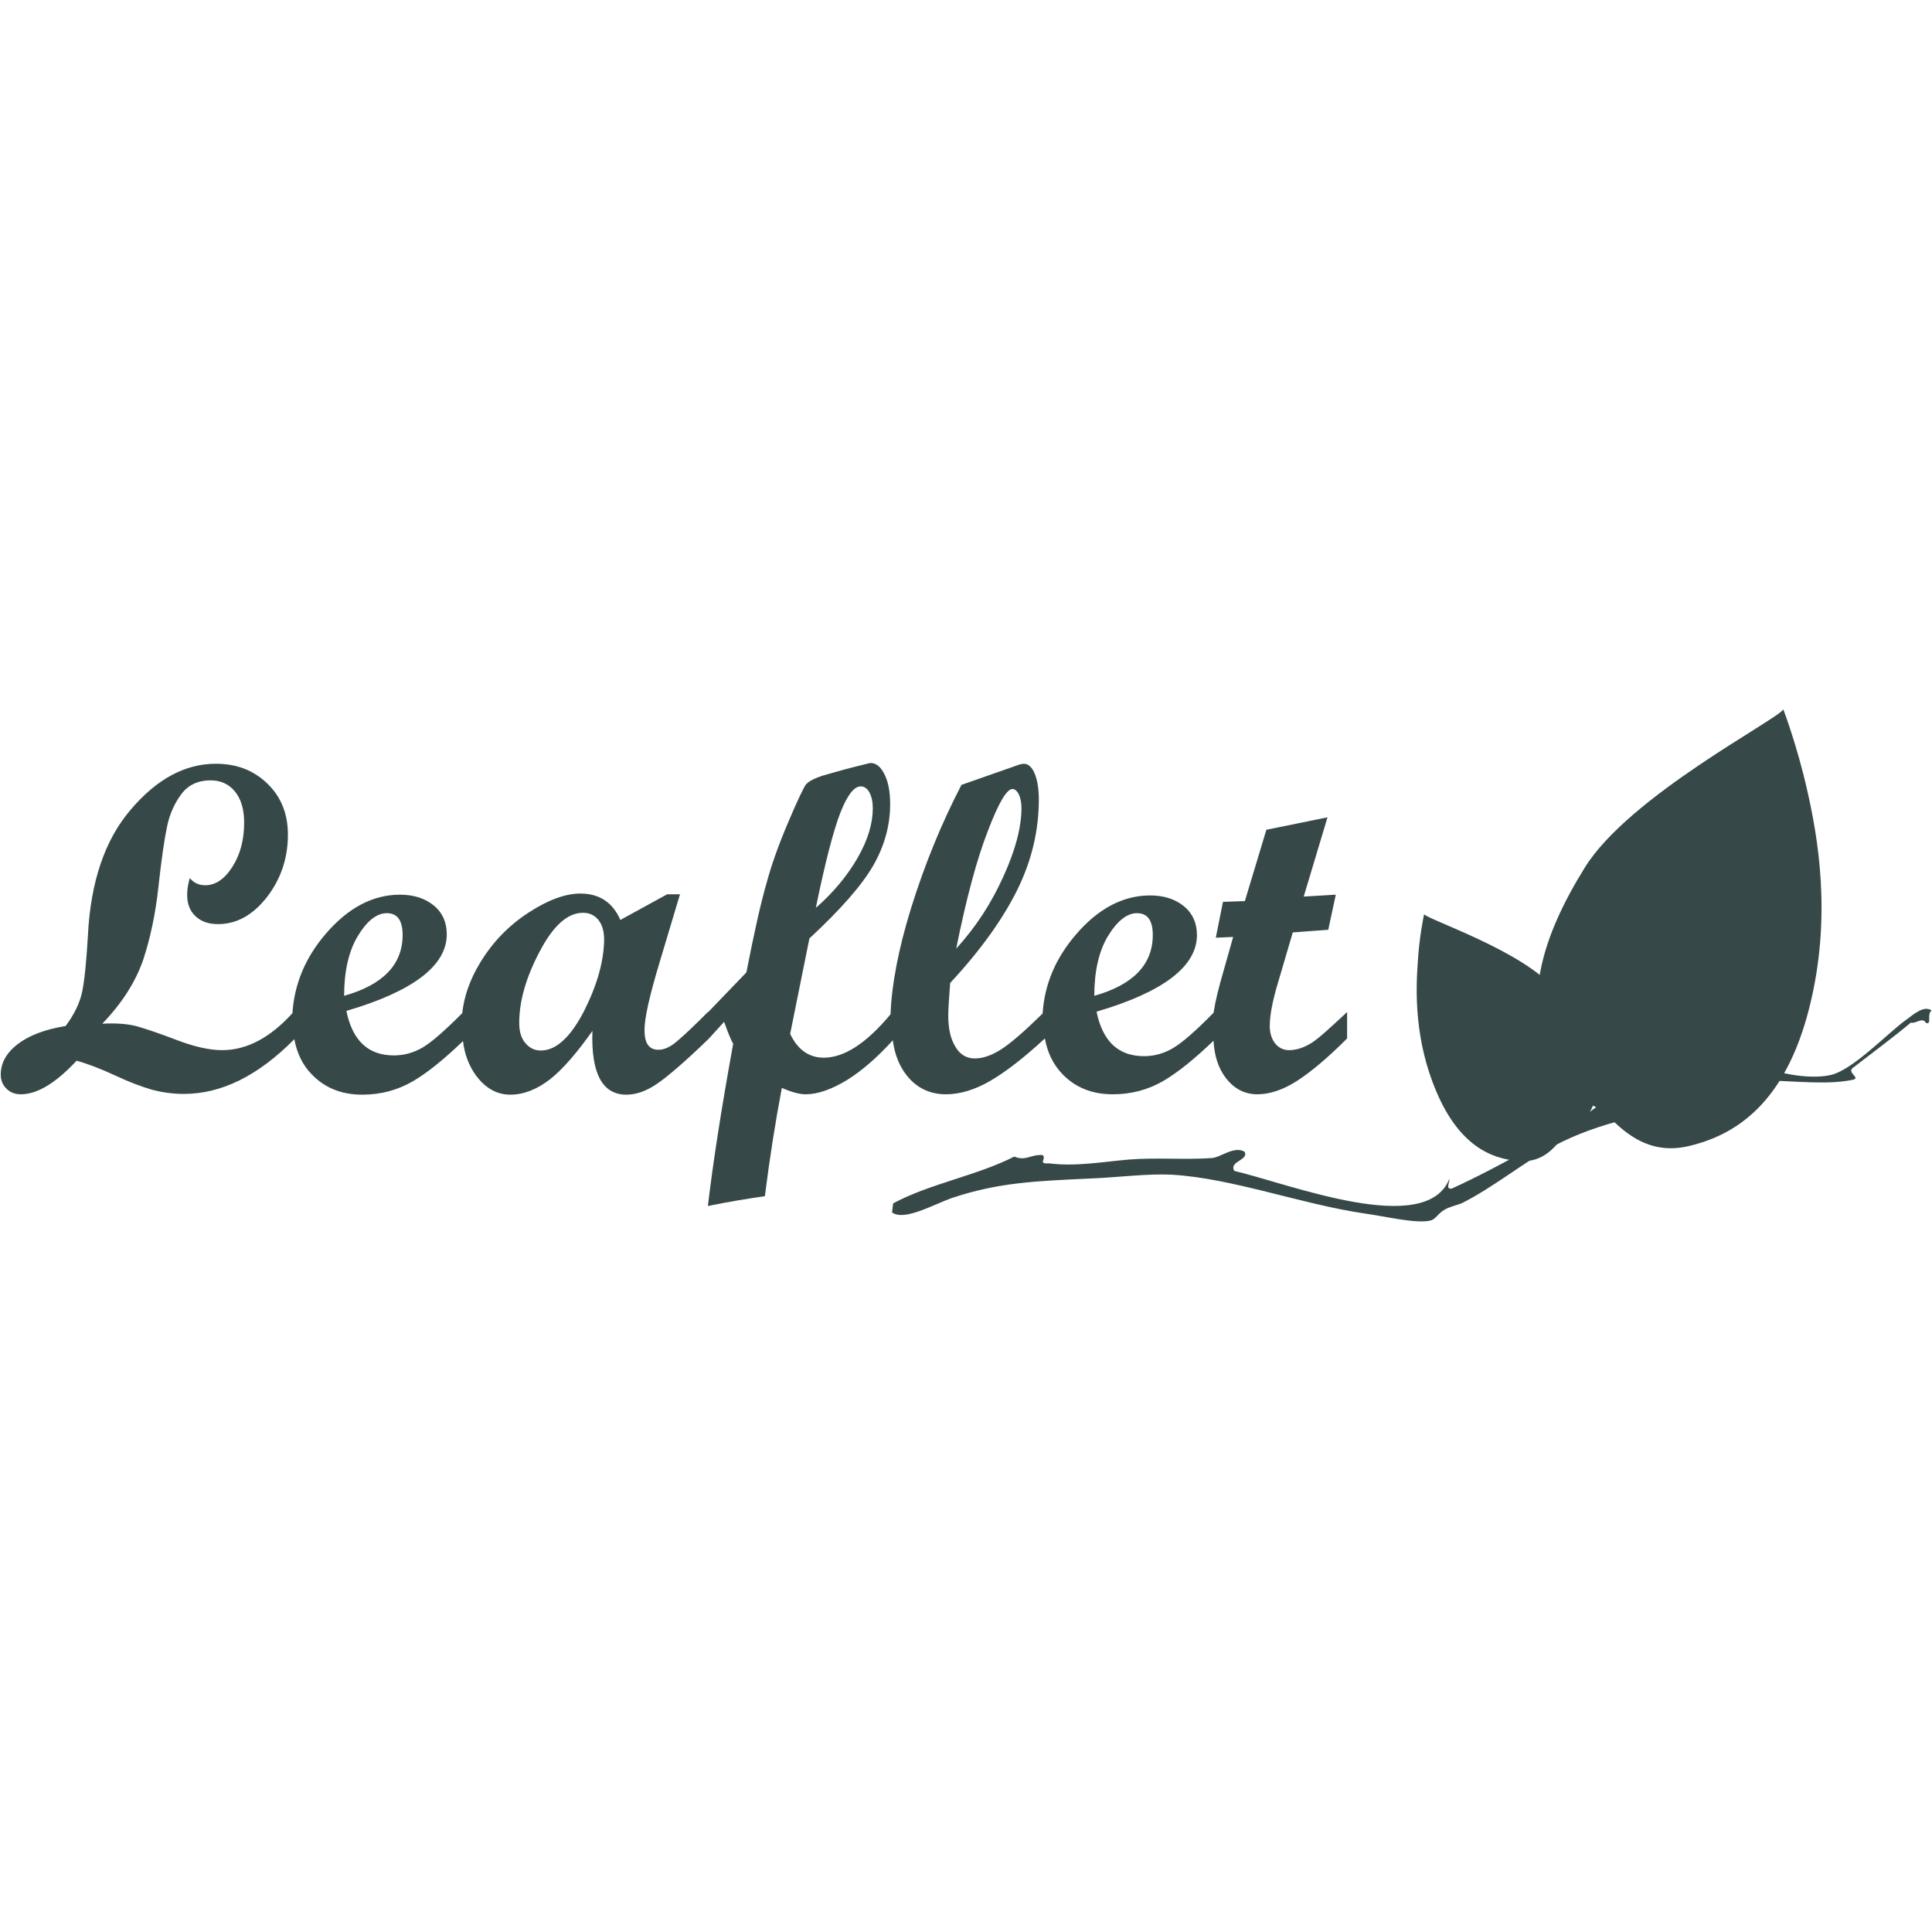
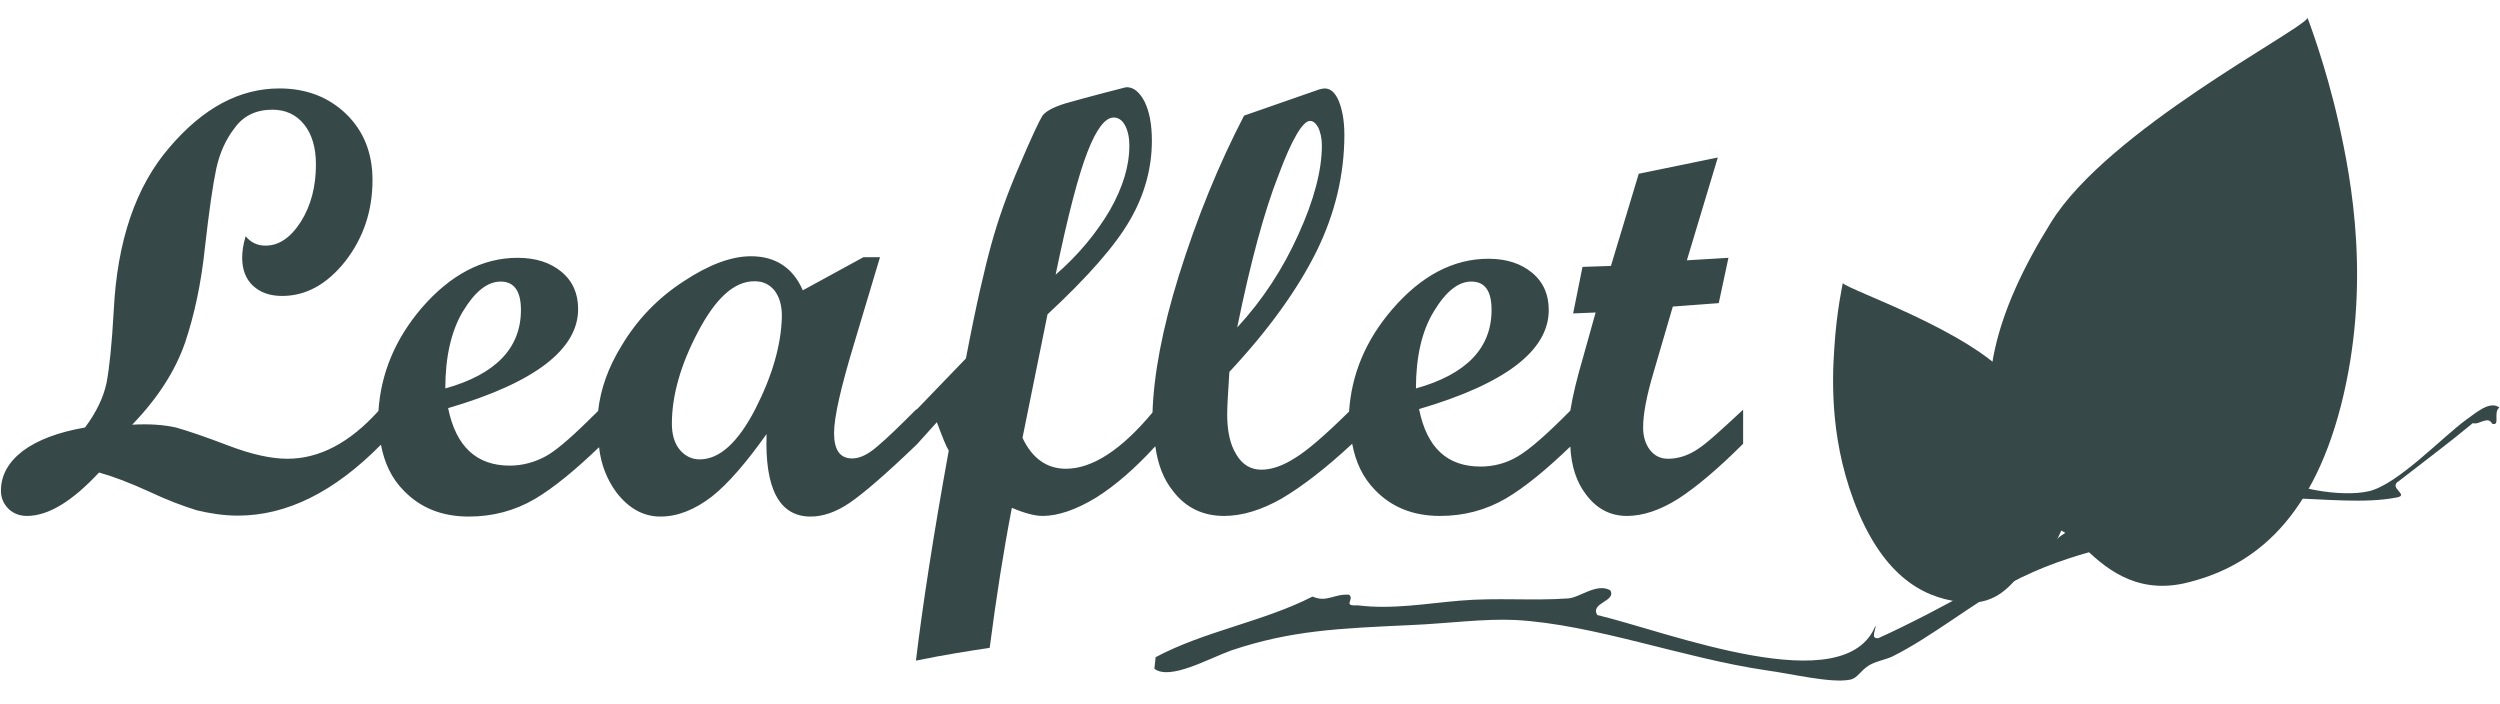
- <svg xmlns="http://www.w3.org/2000/svg" width="800px" height="800px" viewBox="0 -188 512 512" version="1.1" preserveAspectRatio="xMidYMid" fill="#374848">
-   <g id="SVGRepo_bgCarrier" stroke-width="0" />
-   <g id="SVGRepo_tracerCarrier" stroke-linecap="round" stroke-linejoin="round" />
+ <svg xmlns="http://www.w3.org/2000/svg" version="1.2" viewBox="0 0 800 225" width="800" height="225">
+   <defs>
+     <linearGradient id="g1" x2="1" gradientUnits="userSpaceOnUse" gradientTransform="matrix(81.601,13.904,-15.849,93.016,581.97,136.981)">
+       <stop offset="0" stop-color="#374848" />
+       <stop offset="1" stop-color="#374848" />
+     </linearGradient>
+     <linearGradient id="g2" x2="1" gradientUnits="userSpaceOnUse" gradientTransform="matrix(70.414,11.998,-13.208,77.516,584.537,133.032)">
+       <stop offset="0" stop-color="#374848" />
+       <stop offset="1" stop-color="#374848" />
+     </linearGradient>
+     <linearGradient id="g3" x2="1" gradientUnits="userSpaceOnUse" gradientTransform="matrix(-131.573,44.136,-50.692,-151.119,764.275,81.082)">
+       <stop offset="0" stop-color="#374848" />
+       <stop offset="1" stop-color="#374848" />
+     </linearGradient>
+     <linearGradient id="g4" x2="1" gradientUnits="userSpaceOnUse" gradientTransform="matrix(-114.657,38.461,-42.209,-125.832,758.921,75.05)">
+       <stop offset="0" stop-color="#374848" />
+       <stop offset="1" stop-color="#374848" />
+     </linearGradient>
+   </defs>
+   <style>
+ 		.s0 { fill: #374848 } 
+ 		.s1 { fill: url(#g1) } 
+ 		.s2 { fill: url(#g2) } 
+ 		.s3 { fill: url(#g3) } 
+ 		.s4 { fill: url(#g4) } 
+ 	</style>
+   <g id="SVGRepo_bgCarrier">
+ 	</g>
+   <g id="SVGRepo_tracerCarrier">
+ 	</g>
  <g id="SVGRepo_iconCarrier">
-     <defs>
-       <linearGradient x1="-6.234%" y1="45.374%" x2="103.068%" y2="58.975%" id="linearGradient-1">
-         <stop stop-color="#374848" offset="0%"> </stop>
-         <stop stop-color="#374848" offset="100%"> </stop>
-       </linearGradient>
-       <linearGradient x1="-10.801%" y1="43.538%" x2="110.996%" y2="56.986%" id="linearGradient-2">
-         <stop stop-color="#374848" offset="0%"> </stop>
-         <stop stop-color="#374848" offset="100%"> </stop>
-       </linearGradient>
-       <linearGradient x1="108.51%" y1="41.458%" x2="-3.274%" y2="65.747%" id="linearGradient-3">
-         <stop stop-color="#374848" offset="0%"> </stop>
-         <stop stop-color="#374848" offset="100%"> </stop>
-       </linearGradient>
-       <linearGradient x1="129.073%" y1="38.386%" x2="-25.413%" y2="61.919%" id="linearGradient-4">
-         <stop stop-color="#374848" offset="0%"> </stop>
-         <stop stop-color="#374848" offset="100%"> </stop>
-       </linearGradient>
-     </defs>
    <g>
-       <path d="M347.7,88.3 C345.7,89.6 343.6,90.3 341.6,90.3 C340.1,90.3 338.9,89.7 337.9,88.5 C337,87.3 336.5,85.8 336.5,83.9 C336.5,81.1 337.2,77.4 338.6,72.7 L342.6,59.1 L352,58.4 L354,49.1 L345.5,49.6 L351.8,28.6 L335.6,31.9 L329.9,50.8 L324.1,51 L322.2,60.5 L326.8,60.3 L324.2,69.5 C323,73.6 322.1,77.2 321.6,80.4 C316.8,85.3 313.2,88.4 310.8,89.8 C308.4,91.2 305.8,91.9 303.2,91.9 C296.4,91.9 292.2,88 290.6,80.1 C308.3,74.9 317.2,68.1 317.2,59.8 C317.2,56.7 316.1,54.1 313.8,52.2 C311.5,50.3 308.5,49.3 304.8,49.3 C297.6,49.3 291,52.8 285.1,59.7 C279.7,66 276.8,72.9 276.3,80.6 C271.4,85.4 267.7,88.6 265.3,90.1 C262.8,91.7 260.5,92.5 258.3,92.5 C256.2,92.5 254.4,91.5 253.2,89.4 C251.9,87.3 251.3,84.6 251.3,81.1 C251.3,79.5 251.5,76.6 251.8,72.5 C259.9,63.8 265.8,55.5 269.6,47.8 C273.4,40.1 275.3,32.1 275.3,23.9 C275.3,21 274.9,18.7 274.2,17 C273.5,15.3 272.5,14.4 271.3,14.4 C271.1,14.4 270.7,14.5 270.2,14.6 L254.8,20 C249.6,30 245.1,40.9 241.4,52.8 C238.1,63.5 236.3,72.9 236,80.8 C229.6,88.5 223.7,92.3 218.3,92.3 C214.4,92.3 211.4,90.2 209.4,86 L214.5,60.7 C222.8,53 228.4,46.6 231.4,41.4 C234.4,36.2 235.9,30.7 235.9,25.1 C235.9,21.8 235.4,19.2 234.4,17.2 C233.4,15.2 232.2,14.2 230.7,14.2 C230.5,14.2 229,14.6 226.2,15.3 C223.4,16 220.7,16.8 218.2,17.5 C215.7,18.3 214.2,19.1 213.5,20 C212.9,20.9 211.3,24.2 208.8,30.1 C206.3,36 204.4,41.3 203.1,46.2 C201.7,51 199.9,58.9 197.8,69.7 L187.7,80.2 L187.7,80.1 C184.3,83.5 181.6,86.1 179.7,87.7 C177.8,89.4 176.1,90.2 174.5,90.2 C172,90.2 170.8,88.5 170.8,85 C170.8,81.7 172.2,75.6 174.9,66.7 L180.2,49 L176.8,49 L164.4,55.8 C162.4,51.2 158.9,48.8 153.8,48.8 C149.8,48.8 145.2,50.5 140,53.9 C134.8,57.3 130.5,61.7 127.2,67.2 C124.6,71.5 123,75.9 122.5,80.5 C117.9,85.1 114.4,88.2 112,89.6 C109.6,91 107,91.7 104.4,91.7 C97.6,91.7 93.4,87.8 91.8,79.9 C109.5,74.7 118.4,67.9 118.4,59.6 C118.4,56.5 117.3,53.9 115,52 C112.7,50.1 109.7,49.1 106,49.1 C98.8,49.1 92.2,52.6 86.3,59.5 C80.9,65.8 78,72.8 77.5,80.5 C71.6,87 65.4,90.3 58.9,90.3 C55.5,90.3 51.5,89.4 46.8,87.6 C42.1,85.8 38.5,84.6 36,83.9 C33.5,83.3 30.5,83.1 27.1,83.3 C32.4,77.8 35.9,72.2 37.9,66.5 C39.8,60.8 41.2,54.3 42,46.9 C42.8,39.5 43.6,34.2 44.3,30.9 C45,27.6 46.3,24.8 48.1,22.4 C49.9,20 52.5,18.8 55.8,18.8 C58.5,18.8 60.7,19.8 62.3,21.8 C63.9,23.8 64.7,26.5 64.7,30 C64.7,34.5 63.7,38.4 61.6,41.7 C59.5,45 57.1,46.6 54.4,46.6 C52.7,46.6 51.4,46 50.3,44.7 C49.8,46.4 49.6,47.8 49.6,49.1 C49.6,51.5 50.3,53.4 51.8,54.8 C53.3,56.2 55.2,56.9 57.8,56.9 C62.7,56.9 67,54.5 70.7,49.8 C74.4,45 76.3,39.5 76.3,33.2 C76.3,27.7 74.5,23.2 70.9,19.7 C67.3,16.2 62.8,14.4 57.2,14.4 C49.1,14.4 41.6,18.4 34.7,26.5 C27.8,34.5 24,45.7 23.3,59.9 C22.9,66.8 22.4,71.7 21.8,74.7 C21.2,77.7 19.7,80.8 17.4,83.9 C11.9,84.8 7.7,86.4 4.7,88.7 C1.7,91 0.2,93.7 0.2,96.8 C0.2,98.3 0.7,99.5 1.7,100.5 C2.7,101.5 4,102 5.5,102 C9.9,102 14.8,99 20.3,93.1 C23.2,93.9 26.6,95.2 30.5,97 C34.3,98.8 37.6,100 40.3,100.8 C43,101.5 45.8,101.9 48.7,101.9 C58.7,101.9 68.4,97.1 78,87.4 C78.7,91.1 80.2,94.3 82.7,96.8 C86.1,100.3 90.5,102.1 96,102.1 C100.9,102.1 105.4,100.9 109.5,98.5 C113.4,96.2 117.8,92.6 122.7,87.9 C123.1,91.4 124.3,94.5 126.2,97.1 C128.7,100.4 131.7,102.1 135.2,102.1 C138.8,102.1 142.3,100.7 145.8,98 C149.2,95.3 152.9,91 157,85.2 C156.6,96.4 159.6,102.1 166,102.1 C168.5,102.1 171.2,101.2 174,99.3 C176.8,97.4 181.4,93.5 187.8,87.3 L187.8,87.3 L191.9,82.8 C193,85.9 193.8,87.8 194.3,88.6 C191.1,106.2 188.9,120.5 187.6,131.6 C193.5,130.4 198.5,129.6 202.7,129 C204,118.7 205.5,109.2 207.2,100.3 C209.9,101.5 212,102 213.5,102 C216.7,102 220.4,100.7 224.5,98.2 C228.5,95.7 232.5,92.2 236.6,87.7 C237.1,91.4 238.3,94.5 240.3,97 C242.9,100.3 246.4,102 250.7,102 C254.4,102 258.4,100.8 262.5,98.4 C266.6,96 271.4,92.3 276.9,87.2 L276.9,87.2 C277.6,91 279.1,94.1 281.6,96.7 C285,100.2 289.4,102 294.9,102 C299.8,102 304.3,100.8 308.4,98.4 C312.3,96.1 316.7,92.5 321.6,87.8 C321.8,91.8 322.9,95.1 324.8,97.6 C327,100.5 329.8,102 333.2,102 C336.5,102 340.1,100.8 343.8,98.4 C347.5,96 351.9,92.3 357,87.2 L357,87.2 L357,80.2 C352.7,84.2 349.7,87 347.7,88.3 L347.7,88.3 Z M261.8,32.2 C264.6,24.8 266.8,21.1 268.3,21.1 C269,21.1 269.5,21.6 270,22.5 C270.4,23.4 270.7,24.6 270.7,26.1 C270.7,31.2 269.1,37.3 265.9,44.3 C262.7,51.4 258.6,57.7 253.4,63.4 L253.4,63.4 C256.1,50 258.9,39.6 261.8,32.2 L261.8,32.2 Z M222.7,27.4 C224.5,22.8 226.3,20.4 228.1,20.4 C229,20.4 229.8,20.9 230.4,22 C231,23.1 231.3,24.5 231.3,26.2 C231.3,30.2 230,34.6 227.3,39.3 C224.6,44 220.9,48.5 216.2,52.6 C218.7,40.4 220.9,32 222.7,27.4 L222.7,27.4 Z M102.5,54 C105.3,54 106.7,55.9 106.7,59.8 C106.7,67.6 101.5,73 91.2,75.9 C91.2,69.4 92.4,64.1 94.8,60.1 C97.2,56.1 99.8,54 102.5,54 L102.5,54 Z M154.7,80.1 C151.1,87 147.3,90.4 143.3,90.4 L143.3,90.4 C141.6,90.4 140.3,89.7 139.2,88.4 C138.1,87.1 137.6,85.3 137.6,83.1 C137.6,77.3 139.4,71 143,64.2 C146.6,57.3 150.4,53.9 154.5,53.9 C156.2,53.9 157.5,54.5 158.6,55.8 C159.6,57.1 160.1,58.8 160.1,61.1 C160,66.9 158.2,73.2 154.7,80.1 L154.7,80.1 Z M301.3,54 C304.1,54 305.5,55.9 305.5,59.8 C305.5,67.6 300.3,73 290,75.9 C290,69.4 291.2,64.1 293.6,60.1 C296.1,56 298.7,54 301.3,54 L301.3,54 Z" fill="#374848"> </path>
-       <path d="M377.4,54.3 C378.7,55.8 403.4,64 411.9,74 C420.5,84 424.2,92.9 423,101.5 C421.8,110.1 416.5,109.9 414.3,113.1 C412,116.2 408.8,120.1 402.8,119.7 C394.8,119.2 386.6,115.2 380.7,101.4 C374.8,87.6 375.2,74.6 375.7,67.4 C376.1,60.1 377.4,54.3 377.4,54.3 L377.4,54.3 Z" fill="url(#linearGradient-1)"> </path>
-       <path d="M378.1,56.6 L415.1,111.8 L413.4,113.7 L378.1,56.6 Z" fill="url(#linearGradient-2)"> </path>
-       <path d="M236.4,133.3 L236.7,130.9 C246.6,125.6 258.8,123.6 268.8,118.5 C271.8,119.8 273.1,117.9 276.3,118.1 C277.5,119.1 274.8,120.5 278,120.3 C285.1,121.2 292.1,119.9 299.1,119.3 C306.5,118.7 313.8,119.4 321.1,118.9 C323.4,118.8 327,115.6 329.8,117.2 C331.1,119.5 325.6,119.7 327.1,122.3 C341.6,125.7 377.9,140.1 384.1,124.4 C384.2,125.4 383,127.2 384.7,127 C396.9,121.5 417.7,109.7 421.4,106.6 C425.4,103.2 430.8,103.3 436,102.1 C445.5,99.9 455.6,97.7 463.8,92.9 C468.9,96.4 479.5,98.2 485.1,96.9 C491,95.6 500.2,85.8 505.1,82.3 C507,80.9 509.9,78.3 511.9,79.8 C510.5,80.8 512.1,83.6 510.4,83.1 C509.5,81.4 507.7,83.4 506.4,83 C501.5,87.1 496.3,90.9 491.3,94.8 C488.9,96.2 493.6,97.7 490.8,98.2 C477.8,100.8 457.9,94.3 449.7,103.3 C436.7,107.8 424.4,108.9 411.6,115.8 C404.2,119.8 395.2,127 387.5,130.8 C386.2,131.4 384.3,131.7 382.8,132.6 C380.9,133.7 380.5,135.2 378.9,135.5 C375,136.3 366.9,134.3 361.7,133.6 C344.7,131.1 326.5,124.2 310.4,123.3 C304,123 296.5,124 289.3,124.3 C274,125 264.5,125.4 252.2,129.5 C247.4,131.2 239.6,135.7 236.4,133.3 L236.4,133.3 L236.4,133.3 Z" fill="#374848"> </path>
-       <path d="M472.6,0 C470.9,2.8 431.7,23 420,41.9 C408.2,60.9 404.9,75.8 409.2,89.8 C413.5,103.8 421.6,103.2 426.2,107.8 C430.8,112.4 437.1,118 447.2,115.8 C460.4,112.8 473.1,104 479.4,79.4 C485.7,54.8 481.6,33.2 478.9,21.3 C476.2,9.4 472.6,0 472.6,0 L472.6,0 L472.6,0 Z" fill="url(#linearGradient-3)"> </path>
-       <path d="M471.9,4.2 L424.4,106 L427.2,108.8 L471.9,4.2 Z" fill="url(#linearGradient-4)"> </path>
+       <path class="s0" d="m543.3 143.7c-3.1 2.1-6.4 3.1-9.5 3.1-2.4 0-4.3-0.9-5.8-2.8-1.4-1.8-2.2-4.2-2.2-7.2 0-4.3 1.1-10.1 3.3-17.5l6.2-21.2 14.7-1.1 3.1-14.5-13.3 0.8 9.9-32.9-25.3 5.2-8.9 29.5-9.1 0.3-3 14.9 7.2-0.3-4 14.3c-1.9 6.5-3.3 12.1-4.1 17.1-7.5 7.6-13.1 12.5-16.9 14.7-3.7 2.2-7.8 3.2-11.8 3.2-10.7 0-17.2-6-19.7-18.4 27.6-8.1 41.5-18.7 41.5-31.7 0-4.9-1.7-8.9-5.3-11.9-3.6-3-8.3-4.5-14-4.5-11.3 0-21.6 5.5-30.8 16.2-8.5 9.9-13 20.7-13.8 32.7-7.6 7.5-13.4 12.5-17.2 14.8-3.9 2.5-7.5 3.8-10.9 3.8-3.3 0-6.1-1.6-8-4.9-2-3.2-2.9-7.5-2.9-12.9 0-2.5 0.3-7.1 0.7-13.5 12.7-13.6 21.9-26.5 27.9-38.6 5.9-12 8.9-24.5 8.9-37.3 0-4.5-0.7-8.1-1.8-10.8-1.1-2.6-2.6-4-4.5-4-0.3 0-0.9 0.1-1.7 0.3l-24.1 8.4c-8.1 15.6-15.1 32.7-20.9 51.3-5.2 16.7-8 31.4-8.4 43.7-10 12-19.3 18-27.7 18-6.1 0-10.8-3.3-13.9-9.9l8-39.5c12.9-12 21.7-22 26.4-30.2 4.7-8.1 7-16.7 7-25.4 0-5.2-0.8-9.3-2.3-12.4-1.6-3.1-3.5-4.7-5.8-4.7-0.3 0-2.7 0.7-7.1 1.8-4.3 1.1-8.6 2.3-12.5 3.4-3.9 1.2-6.2 2.5-7.3 3.9-0.9 1.4-3.4 6.6-7.3 15.8-4 9.2-6.9 17.5-9 25.1-2.1 7.5-5 19.9-8.2 36.8l-15.8 16.4v-0.2c-5.3 5.3-9.5 9.4-12.5 11.9-3 2.6-5.6 3.9-8.1 3.9-3.9 0-5.8-2.7-5.8-8.1 0-5.2 2.2-14.7 6.4-28.6l8.3-27.7h-5.3l-19.4 10.6c-3.1-7.1-8.6-10.9-16.6-10.9q-9.4 0-21.5 8c-8.2 5.3-14.9 12.2-20 20.8-4.1 6.7-6.6 13.5-7.4 20.7-7.2 7.2-12.6 12.1-16.4 14.3-3.7 2.1-7.8 3.2-11.9 3.2-10.6 0-17.2-6.1-19.7-18.4 27.7-8.1 41.6-18.8 41.6-31.7 0-4.9-1.7-8.9-5.3-11.9-3.6-3-8.3-4.5-14.1-4.5-11.2 0-21.5 5.4-30.8 16.2-8.4 9.9-12.9 20.8-13.7 32.8-9.2 10.2-18.9 15.3-29.1 15.3-5.3 0-11.5-1.4-18.9-4.2-7.3-2.8-12.9-4.7-16.8-5.8-4-0.9-8.6-1.2-14-0.9 8.3-8.6 13.8-17.3 16.9-26.2 3-8.9 5.2-19.1 6.4-30.7 1.3-11.5 2.5-19.8 3.6-25 1.1-5.1 3.1-9.5 6-13.2 2.8-3.8 6.8-5.7 12-5.7 4.2 0 7.6 1.6 10.1 4.7 2.5 3.1 3.8 7.4 3.8 12.8 0 7.1-1.6 13.2-4.8 18.3-3.3 5.2-7.1 7.7-11.3 7.7-2.7 0-4.7-1-6.4-3-0.8 2.7-1.1 4.8-1.1 6.9 0 3.7 1.1 6.7 3.4 8.9 2.4 2.2 5.4 3.3 9.4 3.3 7.7 0 14.4-3.8 20.2-11.1 5.8-7.5 8.7-16.1 8.7-26q0-12.9-8.4-21.1c-5.6-5.4-12.7-8.2-21.4-8.2-12.7 0-24.4 6.2-35.2 18.9-10.8 12.5-16.7 30-17.8 52.1-0.6 10.8-1.4 18.5-2.3 23.2-1 4.7-3.3 9.5-6.9 14.3-8.6 1.5-15.2 4-19.9 7.5q-7 5.4-7 12.7c0 2.3 0.8 4.2 2.4 5.8 1.5 1.5 3.6 2.3 5.9 2.3 6.9 0 14.5-4.7 23.1-13.9q6.8 1.9 16 6.1c5.9 2.8 11.1 4.7 15.3 6 4.2 1 8.6 1.7 13.1 1.7 15.6 0 30.8-7.5 45.8-22.7 1.1 5.8 3.4 10.8 7.3 14.7 5.3 5.5 12.2 8.3 20.8 8.3q11.5 0 21.1-5.6c6.1-3.6 13-9.3 20.6-16.6 0.6 5.5 2.5 10.3 5.5 14.4 3.9 5.1 8.6 7.8 14.1 7.8 5.6 0 11-2.2 16.5-6.4 5.3-4.2 11.1-11 17.5-20-0.6 17.5 4.1 26.4 14.1 26.4 3.9 0 8.1-1.4 12.5-4.4 4.4-3 11.5-9.1 21.5-18.7l6.4-7.1c1.8 4.9 3 7.8 3.8 9.1-5 27.5-8.4 49.8-10.5 67.2 9.2-1.9 17.1-3.1 23.6-4.1 2.1-16.1 4.4-30.9 7.1-44.8 4.2 1.8 7.5 2.6 9.8 2.6 5 0 10.8-2 17.2-5.9 6.2-3.9 12.5-9.4 18.9-16.4 0.8 5.8 2.6 10.6 5.8 14.5 4 5.2 9.5 7.8 16.2 7.8 5.8 0 12-1.9 18.5-5.6 6.4-3.8 13.9-9.5 22.5-17.5 1.1 5.9 3.4 10.8 7.3 14.8 5.3 5.5 12.2 8.3 20.8 8.3q11.5 0 21.1-5.6c6.1-3.6 12.9-9.2 20.6-16.6 0.3 6.3 2 11.4 5 15.3 3.4 4.6 7.8 6.9 13.1 6.9 5.2 0 10.8-1.9 16.6-5.6 5.8-3.8 12.6-9.5 20.6-17.5v-10.9c-6.7 6.2-11.4 10.6-14.5 12.6zm-134.2-87.6c4.3-11.6 7.8-17.4 10.1-17.4 1.1 0 1.9 0.8 2.7 2.2 0.6 1.4 1.1 3.3 1.1 5.6 0 8-2.5 17.5-7.5 28.5-5 11.1-11.4 20.9-19.6 29.8q6.4-31.4 13.2-48.7zm-61.1-7.5c2.8-7.2 5.6-11 8.4-11 1.4 0 2.7 0.8 3.6 2.5q1.4 2.6 1.4 6.6c0 6.2-2 13.1-6.2 20.5-4.3 7.3-10 14.3-17.4 20.7 3.9-19 7.4-32.2 10.2-39.3zm-187.8 41.5c4.3 0 6.5 3 6.5 9.1 0 12.2-8.1 20.6-24.2 25.1 0-10.1 1.9-18.4 5.6-24.6 3.8-6.3 7.8-9.6 12.1-9.6zm81.5 40.8c-5.6 10.8-11.5 16.1-17.8 16.1-2.6 0-4.7-1.1-6.4-3.1-1.7-2.1-2.5-4.9-2.5-8.3q0-13.6 8.4-29.5c5.7-10.8 11.6-16.1 18-16.1 2.7 0 4.7 0.9 6.4 2.9 1.6 2.1 2.4 4.7 2.4 8.3-0.2 9.1-3 18.9-8.5 29.7zm229.1-40.8c4.4 0 6.5 3 6.5 9.1 0 12.2-8.1 20.6-24.2 25.1 0-10.1 1.9-18.4 5.7-24.6 3.9-6.5 7.9-9.6 12-9.6z" />
+       <path class="s1" d="m589.7 90.6c2 2.3 40.6 15.2 53.9 30.8 13.4 15.6 19.2 29.5 17.3 42.9-1.8 13.5-10.1 13.2-13.6 18.2-3.6 4.8-8.6 10.9-17.9 10.3-12.5-0.8-25.3-7-34.6-28.6-9.2-21.6-8.6-41.9-7.8-53.1 0.7-11.4 2.7-20.5 2.7-20.5z" />
+       <path class="s2" d="m590.8 94.2l57.8 86.2-2.7 3z" />
+       <path class="s0" d="m369.4 214l0.4-3.7c15.5-8.3 34.6-11.4 50.2-19.4 4.7 2 6.7-0.9 11.7-0.6 1.9 1.5-2.3 3.7 2.7 3.4 11.1 1.4 22-0.6 32.9-1.5 11.6-1 23 0.1 34.4-0.7 3.6-0.1 9.2-5.1 13.6-2.6 2 3.6-6.5 3.9-4.2 7.9 22.7 5.4 79.4 27.9 89.1 3.3 0.1 1.6-1.8 4.4 0.9 4.1 19.1-8.6 51.6-27 57.3-31.9 6.3-5.3 14.7-5.1 22.9-7 14.8-3.5 30.6-6.9 43.4-14.4 8 5.5 24.5 8.3 33.3 6.3 9.2-2.1 23.6-17.4 31.2-22.9 3-2.1 7.5-6.2 10.6-3.9-2.1 1.6 0.4 6-2.3 5.2-1.4-2.7-4.2 0.5-6.2-0.2-7.7 6.4-15.8 12.4-23.6 18.5-3.8 2.2 3.6 4.5-0.8 5.3-20.3 4-51.4-6.1-64.2 8-20.4 7-39.6 8.7-59.6 19.5-11.5 6.2-25.6 17.5-37.6 23.4-2.1 1-5 1.4-7.4 2.8-2.9 1.8-3.6 4.1-6.1 4.6-6.1 1.2-18.7-1.9-26.8-3-26.6-3.9-55-14.7-80.2-16.1-10-0.5-21.7 1.1-33 1.6-23.9 1.1-38.7 1.7-57.9 8.1-7.5 2.7-19.7 9.7-24.7 5.9z" />
+       <path class="s3" d="m738.4 5.8c-2.6 4.3-63.9 35.9-82.1 65.4-18.5 29.7-23.6 53-16.9 74.9 6.7 21.8 19.4 20.9 26.5 28.1 7.2 7.2 17.1 15.9 32.9 12.5 20.6-4.7 40.4-18.5 50.3-56.9 9.8-38.4 3.4-72.2-0.8-90.8-4.2-18.6-9.9-33.3-9.9-33.3z" />
+       <path class="s4" d="m737.3 12.3l-74.2 159.1 4.4 4.4z" />
    </g>
  </g>
</svg>
